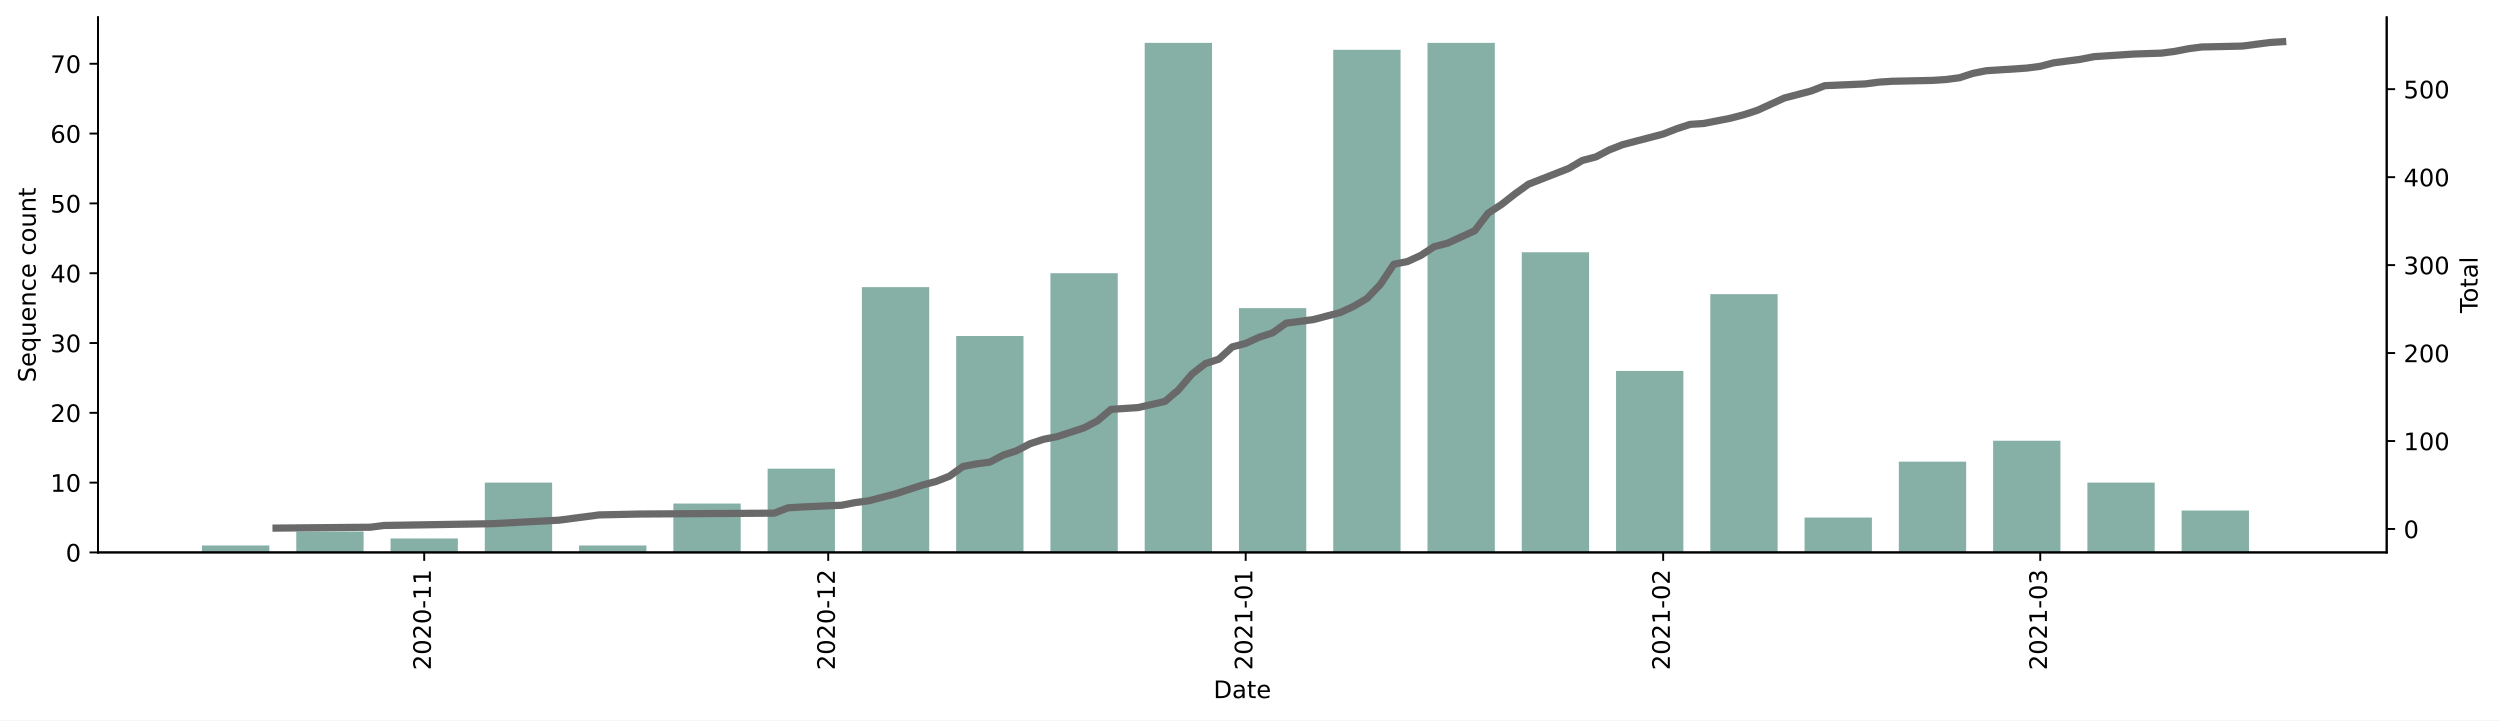
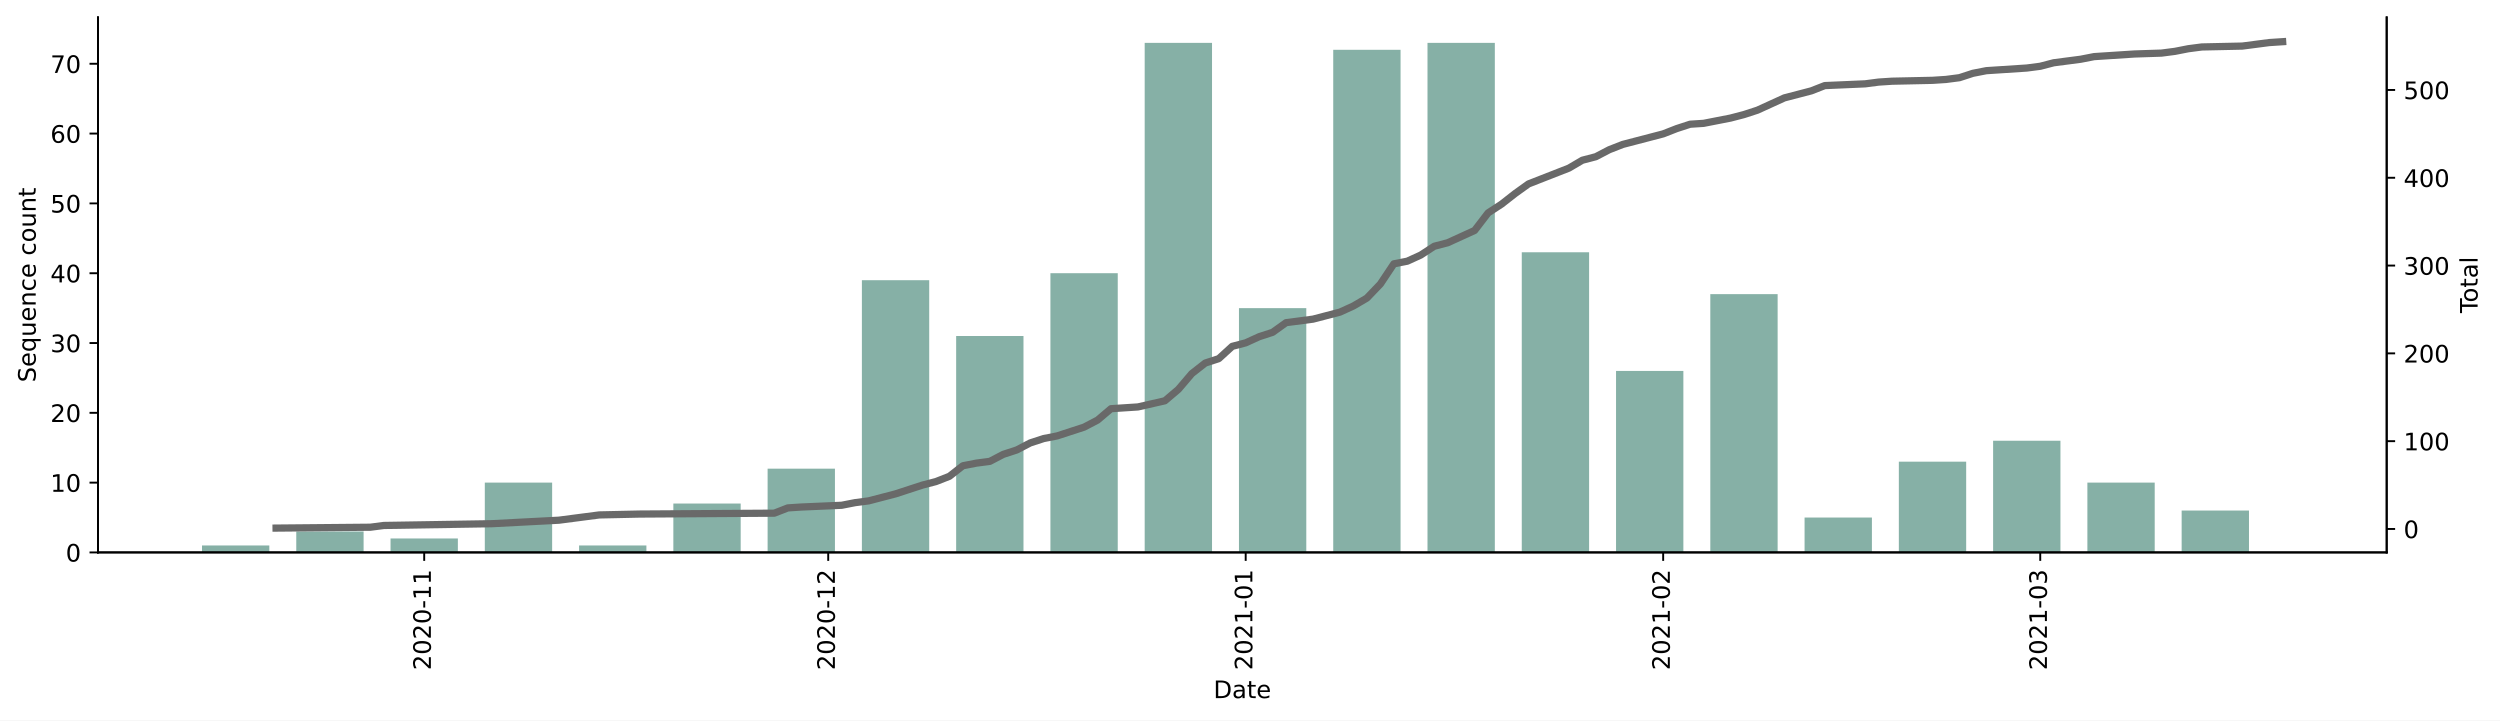
<svg xmlns="http://www.w3.org/2000/svg" xmlns:xlink="http://www.w3.org/1999/xlink" height="298.621pt" version="1.1" viewBox="0 0 1036.169 298.621" width="1036.169pt">
  <defs>
    <style type="text/css">*{stroke-linecap:butt;stroke-linejoin:round;}</style>
  </defs>
  <g id="figure_1">
    <g id="patch_1">
      <path d="M 0 298.621  L 1036.169 298.621  L 1036.169 0  L 0 0  z " style="fill:#ffffff;" />
    </g>
    <g id="axes_1">
      <g id="patch_2">
        <path d="M 40.603 228.96  L 989.203 228.96  L 989.203 7.2  L 40.603 7.2  z " style="fill:#ffffff;" />
      </g>
      <g id="patch_3">
-         <path clip-path="url(#p87e5fa5bd2)" d="M 83.721 228.96  L 111.63 228.96  L 111.63 226.067  L 83.721 226.067  z " style="fill:#86b0a6;" />
+         <path clip-path="url(#p57b094e516)" d="M 83.721 228.96  L 111.63 228.96  L 111.63 226.067  L 83.721 226.067  z " style="fill:#86b0a6;" />
      </g>
      <g id="patch_4">
-         <path clip-path="url(#p87e5fa5bd2)" d="M 122.793 228.96  L 150.701 228.96  L 150.701 220.281  L 122.793 220.281  z " style="fill:#86b0a6;" />
+         <path clip-path="url(#p57b094e516)" d="M 122.793 228.96  L 150.701 228.96  L 150.701 220.281  L 122.793 220.281  z " style="fill:#86b0a6;" />
      </g>
      <g id="patch_5">
-         <path clip-path="url(#p87e5fa5bd2)" d="M 161.864 228.96  L 189.772 228.96  L 189.772 223.174  L 161.864 223.174  z " style="fill:#86b0a6;" />
+         <path clip-path="url(#p57b094e516)" d="M 161.864 228.96  L 189.772 228.96  L 189.772 223.174  L 161.864 223.174  z " style="fill:#86b0a6;" />
      </g>
      <g id="patch_6">
-         <path clip-path="url(#p87e5fa5bd2)" d="M 200.936 228.96  L 228.844 228.96  L 228.844 200.028  L 200.936 200.028  z " style="fill:#86b0a6;" />
+         <path clip-path="url(#p57b094e516)" d="M 200.936 228.96  L 228.844 228.96  L 228.844 200.028  L 200.936 200.028  z " style="fill:#86b0a6;" />
      </g>
      <g id="patch_7">
-         <path clip-path="url(#p87e5fa5bd2)" d="M 240.007 228.96  L 267.915 228.96  L 267.915 226.067  L 240.007 226.067  z " style="fill:#86b0a6;" />
+         <path clip-path="url(#p57b094e516)" d="M 240.007 228.96  L 267.915 228.96  L 267.915 226.067  L 240.007 226.067  z " style="fill:#86b0a6;" />
      </g>
      <g id="patch_8">
-         <path clip-path="url(#p87e5fa5bd2)" d="M 279.079 228.96  L 306.987 228.96  L 306.987 208.708  L 279.079 208.708  z " style="fill:#86b0a6;" />
+         <path clip-path="url(#p57b094e516)" d="M 279.079 228.96  L 306.987 228.96  L 306.987 208.708  L 279.079 208.708  z " style="fill:#86b0a6;" />
      </g>
      <g id="patch_9">
-         <path clip-path="url(#p87e5fa5bd2)" d="M 318.15 228.96  L 346.058 228.96  L 346.058 194.242  L 318.15 194.242  z " style="fill:#86b0a6;" />
+         <path clip-path="url(#p57b094e516)" d="M 318.15 228.96  L 346.058 228.96  L 346.058 194.242  L 318.15 194.242  z " style="fill:#86b0a6;" />
      </g>
      <g id="patch_10">
-         <path clip-path="url(#p87e5fa5bd2)" d="M 357.222 228.96  L 385.13 228.96  L 385.13 119.02  L 357.222 119.02  z " style="fill:#86b0a6;" />
+         <path clip-path="url(#p57b094e516)" d="M 357.222 228.96  L 385.13 228.96  L 385.13 116.127  L 357.222 116.127  z " style="fill:#86b0a6;" />
      </g>
      <g id="patch_11">
-         <path clip-path="url(#p87e5fa5bd2)" d="M 396.293 228.96  L 424.201 228.96  L 424.201 139.272  L 396.293 139.272  z " style="fill:#86b0a6;" />
+         <path clip-path="url(#p57b094e516)" d="M 396.293 228.96  L 424.201 228.96  L 424.201 139.272  L 396.293 139.272  z " style="fill:#86b0a6;" />
      </g>
      <g id="patch_12">
-         <path clip-path="url(#p87e5fa5bd2)" d="M 435.365 228.96  L 463.273 228.96  L 463.273 113.234  L 435.365 113.234  z " style="fill:#86b0a6;" />
+         <path clip-path="url(#p57b094e516)" d="M 435.365 228.96  L 463.273 228.96  L 463.273 113.234  L 435.365 113.234  z " style="fill:#86b0a6;" />
      </g>
      <g id="patch_13">
-         <path clip-path="url(#p87e5fa5bd2)" d="M 474.436 228.96  L 502.344 228.96  L 502.344 17.76  L 474.436 17.76  z " style="fill:#86b0a6;" />
+         <path clip-path="url(#p57b094e516)" d="M 474.436 228.96  L 502.344 228.96  L 502.344 17.76  L 474.436 17.76  z " style="fill:#86b0a6;" />
      </g>
      <g id="patch_14">
-         <path clip-path="url(#p87e5fa5bd2)" d="M 513.508 228.96  L 541.416 228.96  L 541.416 127.7  L 513.508 127.7  z " style="fill:#86b0a6;" />
+         <path clip-path="url(#p57b094e516)" d="M 513.508 228.96  L 541.416 228.96  L 541.416 127.7  L 513.508 127.7  z " style="fill:#86b0a6;" />
      </g>
      <g id="patch_15">
-         <path clip-path="url(#p87e5fa5bd2)" d="M 552.579 228.96  L 580.487 228.96  L 580.487 20.653  L 552.579 20.653  z " style="fill:#86b0a6;" />
+         <path clip-path="url(#p57b094e516)" d="M 552.579 228.96  L 580.487 228.96  L 580.487 20.653  L 552.579 20.653  z " style="fill:#86b0a6;" />
      </g>
      <g id="patch_16">
-         <path clip-path="url(#p87e5fa5bd2)" d="M 591.651 228.96  L 619.559 228.96  L 619.559 17.76  L 591.651 17.76  z " style="fill:#86b0a6;" />
+         <path clip-path="url(#p57b094e516)" d="M 591.651 228.96  L 619.559 228.96  L 619.559 17.76  L 591.651 17.76  z " style="fill:#86b0a6;" />
      </g>
      <g id="patch_17">
-         <path clip-path="url(#p87e5fa5bd2)" d="M 630.722 228.96  L 658.63 228.96  L 658.63 104.555  L 630.722 104.555  z " style="fill:#86b0a6;" />
+         <path clip-path="url(#p57b094e516)" d="M 630.722 228.96  L 658.63 228.96  L 658.63 104.555  L 630.722 104.555  z " style="fill:#86b0a6;" />
      </g>
      <g id="patch_18">
-         <path clip-path="url(#p87e5fa5bd2)" d="M 669.794 228.96  L 697.702 228.96  L 697.702 153.738  L 669.794 153.738  z " style="fill:#86b0a6;" />
+         <path clip-path="url(#p57b094e516)" d="M 669.794 228.96  L 697.702 228.96  L 697.702 153.738  L 669.794 153.738  z " style="fill:#86b0a6;" />
      </g>
      <g id="patch_19">
-         <path clip-path="url(#p87e5fa5bd2)" d="M 708.865 228.96  L 736.773 228.96  L 736.773 121.913  L 708.865 121.913  z " style="fill:#86b0a6;" />
+         <path clip-path="url(#p57b094e516)" d="M 708.865 228.96  L 736.773 228.96  L 736.773 121.913  L 708.865 121.913  z " style="fill:#86b0a6;" />
      </g>
      <g id="patch_20">
-         <path clip-path="url(#p87e5fa5bd2)" d="M 747.937 228.96  L 775.845 228.96  L 775.845 214.494  L 747.937 214.494  z " style="fill:#86b0a6;" />
+         <path clip-path="url(#p57b094e516)" d="M 747.937 228.96  L 775.845 228.96  L 775.845 214.494  L 747.937 214.494  z " style="fill:#86b0a6;" />
      </g>
      <g id="patch_21">
-         <path clip-path="url(#p87e5fa5bd2)" d="M 787.008 228.96  L 814.916 228.96  L 814.916 191.349  L 787.008 191.349  z " style="fill:#86b0a6;" />
+         <path clip-path="url(#p57b094e516)" d="M 787.008 228.96  L 814.916 228.96  L 814.916 191.349  L 787.008 191.349  z " style="fill:#86b0a6;" />
      </g>
      <g id="patch_22">
-         <path clip-path="url(#p87e5fa5bd2)" d="M 826.08 228.96  L 853.988 228.96  L 853.988 182.67  L 826.08 182.67  z " style="fill:#86b0a6;" />
+         <path clip-path="url(#p57b094e516)" d="M 826.08 228.96  L 853.988 228.96  L 853.988 182.67  L 826.08 182.67  z " style="fill:#86b0a6;" />
      </g>
      <g id="patch_23">
-         <path clip-path="url(#p87e5fa5bd2)" d="M 865.151 228.96  L 893.059 228.96  L 893.059 200.028  L 865.151 200.028  z " style="fill:#86b0a6;" />
+         <path clip-path="url(#p57b094e516)" d="M 865.151 228.96  L 893.059 228.96  L 893.059 200.028  L 865.151 200.028  z " style="fill:#86b0a6;" />
      </g>
      <g id="patch_24">
-         <path clip-path="url(#p87e5fa5bd2)" d="M 904.223 228.96  L 932.131 228.96  L 932.131 211.601  L 904.223 211.601  z " style="fill:#86b0a6;" />
+         <path clip-path="url(#p57b094e516)" d="M 904.223 228.96  L 932.131 228.96  L 932.131 211.601  L 904.223 211.601  z " style="fill:#86b0a6;" />
      </g>
      <g id="matplotlib.axis_1">
        <g id="xtick_1">
          <g id="line2d_1">
            <defs>
-               <path d="M 0 0  L 0 3.5  " id="m4a16d55d26" style="stroke:#000000;stroke-width:0.8;" />
-             </defs>
-             <g>
-               <use style="stroke:#000000;stroke-width:0.8;" x="175.818" xlink:href="#m4a16d55d26" y="228.96" />
+               <path d="M 0 0  L 0 3.5  " id="m0989f9dd38" style="stroke:#000000;stroke-width:0.8;" />
+             </defs>
+             <g>
+               <use style="stroke:#000000;stroke-width:0.8;" x="175.818" xlink:href="#m0989f9dd38" y="228.96" />
            </g>
          </g>
          <g id="text_1">
            <g transform="translate(178.5778 277.7428)rotate(-90)scale(0.1 -0.1)">
              <defs>
                <path d="M 19.188 8.297  L 53.609 8.297  L 53.609 0  L 7.328 0  L 7.328 8.297  Q 12.938 14.109 22.625 23.891  Q 32.328 33.688 34.812 36.531  Q 39.547 41.844 41.422 45.531  Q 43.312 49.219 43.312 52.781  Q 43.312 58.594 39.234 62.25  Q 35.156 65.922 28.609 65.922  Q 23.969 65.922 18.812 64.312  Q 13.672 62.703 7.812 59.422  L 7.812 69.391  Q 13.766 71.781 18.938 73  Q 24.125 74.219 28.422 74.219  Q 39.75 74.219 46.484 68.547  Q 53.219 62.891 53.219 53.422  Q 53.219 48.922 51.531 44.891  Q 49.859 40.875 45.406 35.406  Q 44.188 33.984 37.641 27.219  Q 31.109 20.453 19.188 8.297  z " id="DejaVuSans-50" />
                <path d="M 31.781 66.406  Q 24.172 66.406 20.328 58.906  Q 16.5 51.422 16.5 36.375  Q 16.5 21.391 20.328 13.891  Q 24.172 6.391 31.781 6.391  Q 39.453 6.391 43.281 13.891  Q 47.125 21.391 47.125 36.375  Q 47.125 51.422 43.281 58.906  Q 39.453 66.406 31.781 66.406  z M 31.781 74.219  Q 44.047 74.219 50.516 64.516  Q 56.984 54.828 56.984 36.375  Q 56.984 17.969 50.516 8.266  Q 44.047 -1.422 31.781 -1.422  Q 19.531 -1.422 13.062 8.266  Q 6.594 17.969 6.594 36.375  Q 6.594 54.828 13.062 64.516  Q 19.531 74.219 31.781 74.219  z " id="DejaVuSans-48" />
                <path d="M 4.891 31.391  L 31.203 31.391  L 31.203 23.391  L 4.891 23.391  z " id="DejaVuSans-45" />
                <path d="M 12.406 8.297  L 28.516 8.297  L 28.516 63.922  L 10.984 60.406  L 10.984 69.391  L 28.422 72.906  L 38.281 72.906  L 38.281 8.297  L 54.391 8.297  L 54.391 0  L 12.406 0  z " id="DejaVuSans-49" />
              </defs>
              <use xlink:href="#DejaVuSans-50" />
              <use x="63.623" xlink:href="#DejaVuSans-48" />
              <use x="127.246" xlink:href="#DejaVuSans-50" />
              <use x="190.869" xlink:href="#DejaVuSans-48" />
              <use x="254.492" xlink:href="#DejaVuSans-45" />
              <use x="290.576" xlink:href="#DejaVuSans-49" />
              <use x="354.199" xlink:href="#DejaVuSans-49" />
            </g>
          </g>
        </g>
        <g id="xtick_2">
          <g id="line2d_2">
            <g>
-               <use style="stroke:#000000;stroke-width:0.8;" x="343.268" xlink:href="#m4a16d55d26" y="228.96" />
+               <use style="stroke:#000000;stroke-width:0.8;" x="343.268" xlink:href="#m0989f9dd38" y="228.96" />
            </g>
          </g>
          <g id="text_2">
            <g transform="translate(346.027 277.7428)rotate(-90)scale(0.1 -0.1)">
              <use xlink:href="#DejaVuSans-50" />
              <use x="63.623" xlink:href="#DejaVuSans-48" />
              <use x="127.246" xlink:href="#DejaVuSans-50" />
              <use x="190.869" xlink:href="#DejaVuSans-48" />
              <use x="254.492" xlink:href="#DejaVuSans-45" />
              <use x="290.576" xlink:href="#DejaVuSans-49" />
              <use x="354.199" xlink:href="#DejaVuSans-50" />
            </g>
          </g>
        </g>
        <g id="xtick_3">
          <g id="line2d_3">
            <g>
-               <use style="stroke:#000000;stroke-width:0.8;" x="516.299" xlink:href="#m4a16d55d26" y="228.96" />
+               <use style="stroke:#000000;stroke-width:0.8;" x="516.299" xlink:href="#m0989f9dd38" y="228.96" />
            </g>
          </g>
          <g id="text_3">
            <g transform="translate(519.0579 277.7428)rotate(-90)scale(0.1 -0.1)">
              <use xlink:href="#DejaVuSans-50" />
              <use x="63.623" xlink:href="#DejaVuSans-48" />
              <use x="127.246" xlink:href="#DejaVuSans-50" />
              <use x="190.869" xlink:href="#DejaVuSans-49" />
              <use x="254.492" xlink:href="#DejaVuSans-45" />
              <use x="290.576" xlink:href="#DejaVuSans-48" />
              <use x="354.199" xlink:href="#DejaVuSans-49" />
            </g>
          </g>
        </g>
        <g id="xtick_4">
          <g id="line2d_4">
            <g>
-               <use style="stroke:#000000;stroke-width:0.8;" x="689.329" xlink:href="#m4a16d55d26" y="228.96" />
+               <use style="stroke:#000000;stroke-width:0.8;" x="689.329" xlink:href="#m0989f9dd38" y="228.96" />
            </g>
          </g>
          <g id="text_4">
            <g transform="translate(692.0888 277.7428)rotate(-90)scale(0.1 -0.1)">
              <use xlink:href="#DejaVuSans-50" />
              <use x="63.623" xlink:href="#DejaVuSans-48" />
              <use x="127.246" xlink:href="#DejaVuSans-50" />
              <use x="190.869" xlink:href="#DejaVuSans-49" />
              <use x="254.492" xlink:href="#DejaVuSans-45" />
              <use x="290.576" xlink:href="#DejaVuSans-48" />
              <use x="354.199" xlink:href="#DejaVuSans-50" />
            </g>
          </g>
        </g>
        <g id="xtick_5">
          <g id="line2d_5">
            <g>
-               <use style="stroke:#000000;stroke-width:0.8;" x="845.615" xlink:href="#m4a16d55d26" y="228.96" />
+               <use style="stroke:#000000;stroke-width:0.8;" x="845.615" xlink:href="#m0989f9dd38" y="228.96" />
            </g>
          </g>
          <g id="text_5">
            <g transform="translate(848.3748 277.7428)rotate(-90)scale(0.1 -0.1)">
              <defs>
                <path d="M 40.578 39.312  Q 47.656 37.797 51.625 33  Q 55.609 28.219 55.609 21.188  Q 55.609 10.406 48.188 4.484  Q 40.766 -1.422 27.094 -1.422  Q 22.516 -1.422 17.656 -0.516  Q 12.797 0.391 7.625 2.203  L 7.625 11.719  Q 11.719 9.328 16.594 8.109  Q 21.484 6.891 26.812 6.891  Q 36.078 6.891 40.938 10.547  Q 45.797 14.203 45.797 21.188  Q 45.797 27.641 41.281 31.266  Q 36.766 34.906 28.719 34.906  L 20.219 34.906  L 20.219 43.016  L 29.109 43.016  Q 36.375 43.016 40.234 45.922  Q 44.094 48.828 44.094 54.297  Q 44.094 59.906 40.109 62.906  Q 36.141 65.922 28.719 65.922  Q 24.656 65.922 20.016 65.031  Q 15.375 64.156 9.812 62.312  L 9.812 71.094  Q 15.438 72.656 20.344 73.438  Q 25.25 74.219 29.594 74.219  Q 40.828 74.219 47.359 69.109  Q 53.906 64.016 53.906 55.328  Q 53.906 49.266 50.438 45.094  Q 46.969 40.922 40.578 39.312  z " id="DejaVuSans-51" />
              </defs>
              <use xlink:href="#DejaVuSans-50" />
              <use x="63.623" xlink:href="#DejaVuSans-48" />
              <use x="127.246" xlink:href="#DejaVuSans-50" />
              <use x="190.869" xlink:href="#DejaVuSans-49" />
              <use x="254.492" xlink:href="#DejaVuSans-45" />
              <use x="290.576" xlink:href="#DejaVuSans-48" />
              <use x="354.199" xlink:href="#DejaVuSans-51" />
            </g>
          </g>
        </g>
        <g id="text_6">
          <g transform="translate(502.9523 289.3413)scale(0.1 -0.1)">
            <defs>
              <path d="M 19.672 64.797  L 19.672 8.109  L 31.594 8.109  Q 46.688 8.109 53.688 14.938  Q 60.688 21.781 60.688 36.531  Q 60.688 51.172 53.688 57.984  Q 46.688 64.797 31.594 64.797  z M 9.812 72.906  L 30.078 72.906  Q 51.266 72.906 61.172 64.094  Q 71.094 55.281 71.094 36.531  Q 71.094 17.672 61.125 8.828  Q 51.172 0 30.078 0  L 9.812 0  z " id="DejaVuSans-68" />
              <path d="M 34.281 27.484  Q 23.391 27.484 19.188 25  Q 14.984 22.516 14.984 16.5  Q 14.984 11.719 18.141 8.906  Q 21.297 6.109 26.703 6.109  Q 34.188 6.109 38.703 11.406  Q 43.219 16.703 43.219 25.484  L 43.219 27.484  z M 52.203 31.203  L 52.203 0  L 43.219 0  L 43.219 8.297  Q 40.141 3.328 35.547 0.953  Q 30.953 -1.422 24.312 -1.422  Q 15.922 -1.422 10.953 3.297  Q 6 8.016 6 15.922  Q 6 25.141 12.172 29.828  Q 18.359 34.516 30.609 34.516  L 43.219 34.516  L 43.219 35.406  Q 43.219 41.609 39.141 45  Q 35.062 48.391 27.688 48.391  Q 23 48.391 18.547 47.266  Q 14.109 46.141 10.016 43.891  L 10.016 52.203  Q 14.938 54.109 19.578 55.047  Q 24.219 56 28.609 56  Q 40.484 56 46.344 49.844  Q 52.203 43.703 52.203 31.203  z " id="DejaVuSans-97" />
              <path d="M 18.312 70.219  L 18.312 54.688  L 36.812 54.688  L 36.812 47.703  L 18.312 47.703  L 18.312 18.016  Q 18.312 11.328 20.141 9.422  Q 21.969 7.516 27.594 7.516  L 36.812 7.516  L 36.812 0  L 27.594 0  Q 17.188 0 13.234 3.875  Q 9.281 7.766 9.281 18.016  L 9.281 47.703  L 2.688 47.703  L 2.688 54.688  L 9.281 54.688  L 9.281 70.219  z " id="DejaVuSans-116" />
              <path d="M 56.203 29.594  L 56.203 25.203  L 14.891 25.203  Q 15.484 15.922 20.484 11.062  Q 25.484 6.203 34.422 6.203  Q 39.594 6.203 44.453 7.469  Q 49.312 8.734 54.109 11.281  L 54.109 2.781  Q 49.266 0.734 44.188 -0.344  Q 39.109 -1.422 33.891 -1.422  Q 20.797 -1.422 13.156 6.188  Q 5.516 13.812 5.516 26.812  Q 5.516 40.234 12.766 48.109  Q 20.016 56 32.328 56  Q 43.359 56 49.781 48.891  Q 56.203 41.797 56.203 29.594  z M 47.219 32.234  Q 47.125 39.594 43.094 43.984  Q 39.062 48.391 32.422 48.391  Q 24.906 48.391 20.391 44.141  Q 15.875 39.891 15.188 32.172  z " id="DejaVuSans-101" />
            </defs>
            <use xlink:href="#DejaVuSans-68" />
            <use x="77.002" xlink:href="#DejaVuSans-97" />
            <use x="138.281" xlink:href="#DejaVuSans-116" />
            <use x="177.49" xlink:href="#DejaVuSans-101" />
          </g>
        </g>
      </g>
      <g id="matplotlib.axis_2">
        <g id="ytick_1">
          <g id="line2d_6">
            <defs>
-               <path d="M 0 0  L -3.5 0  " id="m96be987f4f" style="stroke:#000000;stroke-width:0.8;" />
-             </defs>
-             <g>
-               <use style="stroke:#000000;stroke-width:0.8;" x="40.603" xlink:href="#m96be987f4f" y="228.96" />
+               <path d="M 0 0  L -3.5 0  " id="m64020bf4dc" style="stroke:#000000;stroke-width:0.8;" />
+             </defs>
+             <g>
+               <use style="stroke:#000000;stroke-width:0.8;" x="40.603" xlink:href="#m64020bf4dc" y="228.96" />
            </g>
          </g>
          <g id="text_7">
            <g transform="translate(27.24063 232.7592)scale(0.1 -0.1)">
              <use xlink:href="#DejaVuSans-48" />
            </g>
          </g>
        </g>
        <g id="ytick_2">
          <g id="line2d_7">
            <g>
-               <use style="stroke:#000000;stroke-width:0.8;" x="40.603" xlink:href="#m96be987f4f" y="200.028" />
+               <use style="stroke:#000000;stroke-width:0.8;" x="40.603" xlink:href="#m64020bf4dc" y="200.028" />
            </g>
          </g>
          <g id="text_8">
            <g transform="translate(20.87813 203.8277)scale(0.1 -0.1)">
              <use xlink:href="#DejaVuSans-49" />
              <use x="63.623" xlink:href="#DejaVuSans-48" />
            </g>
          </g>
        </g>
        <g id="ytick_3">
          <g id="line2d_8">
            <g>
-               <use style="stroke:#000000;stroke-width:0.8;" x="40.603" xlink:href="#m96be987f4f" y="171.097" />
+               <use style="stroke:#000000;stroke-width:0.8;" x="40.603" xlink:href="#m64020bf4dc" y="171.097" />
            </g>
          </g>
          <g id="text_9">
            <g transform="translate(20.87813 174.8962)scale(0.1 -0.1)">
              <use xlink:href="#DejaVuSans-50" />
              <use x="63.623" xlink:href="#DejaVuSans-48" />
            </g>
          </g>
        </g>
        <g id="ytick_4">
          <g id="line2d_9">
            <g>
-               <use style="stroke:#000000;stroke-width:0.8;" x="40.603" xlink:href="#m96be987f4f" y="142.165" />
+               <use style="stroke:#000000;stroke-width:0.8;" x="40.603" xlink:href="#m64020bf4dc" y="142.165" />
            </g>
          </g>
          <g id="text_10">
            <g transform="translate(20.87813 145.9647)scale(0.1 -0.1)">
              <use xlink:href="#DejaVuSans-51" />
              <use x="63.623" xlink:href="#DejaVuSans-48" />
            </g>
          </g>
        </g>
        <g id="ytick_5">
          <g id="line2d_10">
            <g>
-               <use style="stroke:#000000;stroke-width:0.8;" x="40.603" xlink:href="#m96be987f4f" y="113.234" />
+               <use style="stroke:#000000;stroke-width:0.8;" x="40.603" xlink:href="#m64020bf4dc" y="113.234" />
            </g>
          </g>
          <g id="text_11">
            <g transform="translate(20.87813 117.0332)scale(0.1 -0.1)">
              <defs>
                <path d="M 37.797 64.312  L 12.891 25.391  L 37.797 25.391  z M 35.203 72.906  L 47.609 72.906  L 47.609 25.391  L 58.016 25.391  L 58.016 17.188  L 47.609 17.188  L 47.609 0  L 37.797 0  L 37.797 17.188  L 4.891 17.188  L 4.891 26.703  z " id="DejaVuSans-52" />
              </defs>
              <use xlink:href="#DejaVuSans-52" />
              <use x="63.623" xlink:href="#DejaVuSans-48" />
            </g>
          </g>
        </g>
        <g id="ytick_6">
          <g id="line2d_11">
            <g>
-               <use style="stroke:#000000;stroke-width:0.8;" x="40.603" xlink:href="#m96be987f4f" y="84.302" />
+               <use style="stroke:#000000;stroke-width:0.8;" x="40.603" xlink:href="#m64020bf4dc" y="84.302" />
            </g>
          </g>
          <g id="text_12">
            <g transform="translate(20.87813 88.10169)scale(0.1 -0.1)">
              <defs>
                <path d="M 10.797 72.906  L 49.516 72.906  L 49.516 64.594  L 19.828 64.594  L 19.828 46.734  Q 21.969 47.469 24.109 47.828  Q 26.266 48.188 28.422 48.188  Q 40.625 48.188 47.75 41.5  Q 54.891 34.812 54.891 23.391  Q 54.891 11.625 47.562 5.094  Q 40.234 -1.422 26.906 -1.422  Q 22.312 -1.422 17.547 -0.641  Q 12.797 0.141 7.719 1.703  L 7.719 11.625  Q 12.109 9.234 16.797 8.062  Q 21.484 6.891 26.703 6.891  Q 35.156 6.891 40.078 11.328  Q 45.016 15.766 45.016 23.391  Q 45.016 31 40.078 35.438  Q 35.156 39.891 26.703 39.891  Q 22.75 39.891 18.812 39.016  Q 14.891 38.141 10.797 36.281  z " id="DejaVuSans-53" />
              </defs>
              <use xlink:href="#DejaVuSans-53" />
              <use x="63.623" xlink:href="#DejaVuSans-48" />
            </g>
          </g>
        </g>
        <g id="ytick_7">
          <g id="line2d_12">
            <g>
-               <use style="stroke:#000000;stroke-width:0.8;" x="40.603" xlink:href="#m96be987f4f" y="55.371" />
+               <use style="stroke:#000000;stroke-width:0.8;" x="40.603" xlink:href="#m64020bf4dc" y="55.371" />
            </g>
          </g>
          <g id="text_13">
            <g transform="translate(20.87813 59.17018)scale(0.1 -0.1)">
              <defs>
                <path d="M 33.016 40.375  Q 26.375 40.375 22.484 35.828  Q 18.609 31.297 18.609 23.391  Q 18.609 15.531 22.484 10.953  Q 26.375 6.391 33.016 6.391  Q 39.656 6.391 43.531 10.953  Q 47.406 15.531 47.406 23.391  Q 47.406 31.297 43.531 35.828  Q 39.656 40.375 33.016 40.375  z M 52.594 71.297  L 52.594 62.312  Q 48.875 64.062 45.094 64.984  Q 41.312 65.922 37.594 65.922  Q 27.828 65.922 22.672 59.328  Q 17.531 52.734 16.797 39.406  Q 19.672 43.656 24.016 45.922  Q 28.375 48.188 33.594 48.188  Q 44.578 48.188 50.953 41.516  Q 57.328 34.859 57.328 23.391  Q 57.328 12.156 50.688 5.359  Q 44.047 -1.422 33.016 -1.422  Q 20.359 -1.422 13.672 8.266  Q 6.984 17.969 6.984 36.375  Q 6.984 53.656 15.188 63.938  Q 23.391 74.219 37.203 74.219  Q 40.922 74.219 44.703 73.484  Q 48.484 72.75 52.594 71.297  z " id="DejaVuSans-54" />
              </defs>
              <use xlink:href="#DejaVuSans-54" />
              <use x="63.623" xlink:href="#DejaVuSans-48" />
            </g>
          </g>
        </g>
        <g id="ytick_8">
          <g id="line2d_13">
            <g>
-               <use style="stroke:#000000;stroke-width:0.8;" x="40.603" xlink:href="#m96be987f4f" y="26.439" />
+               <use style="stroke:#000000;stroke-width:0.8;" x="40.603" xlink:href="#m64020bf4dc" y="26.439" />
            </g>
          </g>
          <g id="text_14">
            <g transform="translate(20.87813 30.23867)scale(0.1 -0.1)">
              <defs>
                <path d="M 8.203 72.906  L 55.078 72.906  L 55.078 68.703  L 28.609 0  L 18.312 0  L 43.219 64.594  L 8.203 64.594  z " id="DejaVuSans-55" />
              </defs>
              <use xlink:href="#DejaVuSans-55" />
              <use x="63.623" xlink:href="#DejaVuSans-48" />
            </g>
          </g>
        </g>
        <g id="text_15">
          <g transform="translate(14.79844 158.4402)rotate(-90)scale(0.1 -0.1)">
            <defs>
              <path d="M 53.516 70.516  L 53.516 60.891  Q 47.906 63.578 42.922 64.891  Q 37.938 66.219 33.297 66.219  Q 25.25 66.219 20.875 63.094  Q 16.5 59.969 16.5 54.203  Q 16.5 49.359 19.406 46.891  Q 22.312 44.438 30.422 42.922  L 36.375 41.703  Q 47.406 39.594 52.656 34.297  Q 57.906 29 57.906 20.125  Q 57.906 9.516 50.797 4.047  Q 43.703 -1.422 29.984 -1.422  Q 24.812 -1.422 18.969 -0.25  Q 13.141 0.922 6.891 3.219  L 6.891 13.375  Q 12.891 10.016 18.656 8.297  Q 24.422 6.594 29.984 6.594  Q 38.422 6.594 43.016 9.906  Q 47.609 13.234 47.609 19.391  Q 47.609 24.75 44.312 27.781  Q 41.016 30.812 33.5 32.328  L 27.484 33.5  Q 16.453 35.688 11.516 40.375  Q 6.594 45.062 6.594 53.422  Q 6.594 63.094 13.406 68.656  Q 20.219 74.219 32.172 74.219  Q 37.312 74.219 42.625 73.281  Q 47.953 72.359 53.516 70.516  z " id="DejaVuSans-83" />
              <path d="M 14.797 27.297  Q 14.797 17.391 18.875 11.75  Q 22.953 6.109 30.078 6.109  Q 37.203 6.109 41.297 11.75  Q 45.406 17.391 45.406 27.297  Q 45.406 37.203 41.297 42.844  Q 37.203 48.484 30.078 48.484  Q 22.953 48.484 18.875 42.844  Q 14.797 37.203 14.797 27.297  z M 45.406 8.203  Q 42.578 3.328 38.25 0.953  Q 33.938 -1.422 27.875 -1.422  Q 17.969 -1.422 11.734 6.484  Q 5.516 14.406 5.516 27.297  Q 5.516 40.188 11.734 48.094  Q 17.969 56 27.875 56  Q 33.938 56 38.25 53.625  Q 42.578 51.266 45.406 46.391  L 45.406 54.688  L 54.391 54.688  L 54.391 -20.797  L 45.406 -20.797  z " id="DejaVuSans-113" />
              <path d="M 8.5 21.578  L 8.5 54.688  L 17.484 54.688  L 17.484 21.922  Q 17.484 14.156 20.5 10.266  Q 23.531 6.391 29.594 6.391  Q 36.859 6.391 41.078 11.031  Q 45.312 15.672 45.312 23.688  L 45.312 54.688  L 54.297 54.688  L 54.297 0  L 45.312 0  L 45.312 8.406  Q 42.047 3.422 37.719 1  Q 33.406 -1.422 27.688 -1.422  Q 18.266 -1.422 13.375 4.438  Q 8.5 10.297 8.5 21.578  z M 31.109 56  z " id="DejaVuSans-117" />
              <path d="M 54.891 33.016  L 54.891 0  L 45.906 0  L 45.906 32.719  Q 45.906 40.484 42.875 44.328  Q 39.844 48.188 33.797 48.188  Q 26.516 48.188 22.312 43.547  Q 18.109 38.922 18.109 30.906  L 18.109 0  L 9.078 0  L 9.078 54.688  L 18.109 54.688  L 18.109 46.188  Q 21.344 51.125 25.703 53.562  Q 30.078 56 35.797 56  Q 45.219 56 50.047 50.172  Q 54.891 44.344 54.891 33.016  z " id="DejaVuSans-110" />
              <path d="M 48.781 52.594  L 48.781 44.188  Q 44.969 46.297 41.141 47.344  Q 37.312 48.391 33.406 48.391  Q 24.656 48.391 19.812 42.844  Q 14.984 37.312 14.984 27.297  Q 14.984 17.281 19.812 11.734  Q 24.656 6.203 33.406 6.203  Q 37.312 6.203 41.141 7.25  Q 44.969 8.297 48.781 10.406  L 48.781 2.094  Q 45.016 0.344 40.984 -0.531  Q 36.969 -1.422 32.422 -1.422  Q 20.062 -1.422 12.781 6.344  Q 5.516 14.109 5.516 27.297  Q 5.516 40.672 12.859 48.328  Q 20.219 56 33.016 56  Q 37.156 56 41.109 55.141  Q 45.062 54.297 48.781 52.594  z " id="DejaVuSans-99" />
              <path id="DejaVuSans-32" />
              <path d="M 30.609 48.391  Q 23.391 48.391 19.188 42.75  Q 14.984 37.109 14.984 27.297  Q 14.984 17.484 19.156 11.844  Q 23.344 6.203 30.609 6.203  Q 37.797 6.203 41.984 11.859  Q 46.188 17.531 46.188 27.297  Q 46.188 37.016 41.984 42.703  Q 37.797 48.391 30.609 48.391  z M 30.609 56  Q 42.328 56 49.016 48.375  Q 55.719 40.766 55.719 27.297  Q 55.719 13.875 49.016 6.219  Q 42.328 -1.422 30.609 -1.422  Q 18.844 -1.422 12.172 6.219  Q 5.516 13.875 5.516 27.297  Q 5.516 40.766 12.172 48.375  Q 18.844 56 30.609 56  z " id="DejaVuSans-111" />
            </defs>
            <use xlink:href="#DejaVuSans-83" />
            <use x="63.477" xlink:href="#DejaVuSans-101" />
            <use x="125" xlink:href="#DejaVuSans-113" />
            <use x="188.477" xlink:href="#DejaVuSans-117" />
            <use x="251.855" xlink:href="#DejaVuSans-101" />
            <use x="313.379" xlink:href="#DejaVuSans-110" />
            <use x="376.758" xlink:href="#DejaVuSans-99" />
            <use x="431.738" xlink:href="#DejaVuSans-101" />
            <use x="493.262" xlink:href="#DejaVuSans-32" />
            <use x="525.049" xlink:href="#DejaVuSans-99" />
            <use x="580.029" xlink:href="#DejaVuSans-111" />
            <use x="641.211" xlink:href="#DejaVuSans-117" />
            <use x="704.59" xlink:href="#DejaVuSans-110" />
            <use x="767.969" xlink:href="#DejaVuSans-116" />
          </g>
        </g>
      </g>
      <g id="patch_25">
        <path d="M 40.603 228.96  L 40.603 7.2  " style="fill:none;stroke:#000000;stroke-linecap:square;stroke-linejoin:miter;stroke-width:0.8;" />
      </g>
      <g id="patch_26">
        <path d="M 989.203 228.96  L 989.203 7.2  " style="fill:none;stroke:#000000;stroke-linecap:square;stroke-linejoin:miter;stroke-width:0.8;" />
      </g>
      <g id="patch_27">
        <path d="M 40.603 228.96  L 989.203 228.96  " style="fill:none;stroke:#000000;stroke-linecap:square;stroke-linejoin:miter;stroke-width:0.8;" />
      </g>
    </g>
    <g id="axes_2">
      <g id="matplotlib.axis_3">
        <g id="ytick_9">
          <g id="line2d_14">
            <defs>
-               <path d="M 0 0  L 3.5 0  " id="m42e5921181" style="stroke:#000000;stroke-width:0.8;" />
-             </defs>
-             <g>
-               <use style="stroke:#000000;stroke-width:0.8;" x="989.203" xlink:href="#m42e5921181" y="219.245" />
+               <path d="M 0 0  L 3.5 0  " id="m12bd8a3e0f" style="stroke:#000000;stroke-width:0.8;" />
+             </defs>
+             <g>
+               <use style="stroke:#000000;stroke-width:0.8;" x="989.203" xlink:href="#m12bd8a3e0f" y="219.244" />
            </g>
          </g>
          <g id="text_16">
-             <g transform="translate(996.2031 223.0438)scale(0.1 -0.1)">
+             <g transform="translate(996.2031 223.0431)scale(0.1 -0.1)">
              <use xlink:href="#DejaVuSans-48" />
            </g>
          </g>
        </g>
        <g id="ytick_10">
          <g id="line2d_15">
            <g>
-               <use style="stroke:#000000;stroke-width:0.8;" x="989.203" xlink:href="#m42e5921181" y="182.789" />
+               <use style="stroke:#000000;stroke-width:0.8;" x="989.203" xlink:href="#m12bd8a3e0f" y="182.854" />
            </g>
          </g>
          <g id="text_17">
-             <g transform="translate(996.2031 186.5881)scale(0.1 -0.1)">
+             <g transform="translate(996.2031 186.6532)scale(0.1 -0.1)">
              <use xlink:href="#DejaVuSans-49" />
              <use x="63.623" xlink:href="#DejaVuSans-48" />
              <use x="127.246" xlink:href="#DejaVuSans-48" />
            </g>
          </g>
        </g>
        <g id="ytick_11">
          <g id="line2d_16">
            <g>
-               <use style="stroke:#000000;stroke-width:0.8;" x="989.203" xlink:href="#m42e5921181" y="146.333" />
+               <use style="stroke:#000000;stroke-width:0.8;" x="989.203" xlink:href="#m12bd8a3e0f" y="146.464" />
            </g>
          </g>
          <g id="text_18">
-             <g transform="translate(996.2031 150.1324)scale(0.1 -0.1)">
+             <g transform="translate(996.2031 150.2633)scale(0.1 -0.1)">
              <use xlink:href="#DejaVuSans-50" />
              <use x="63.623" xlink:href="#DejaVuSans-48" />
              <use x="127.246" xlink:href="#DejaVuSans-48" />
            </g>
          </g>
        </g>
        <g id="ytick_12">
          <g id="line2d_17">
            <g>
-               <use style="stroke:#000000;stroke-width:0.8;" x="989.203" xlink:href="#m42e5921181" y="109.877" />
+               <use style="stroke:#000000;stroke-width:0.8;" x="989.203" xlink:href="#m12bd8a3e0f" y="110.074" />
            </g>
          </g>
          <g id="text_19">
-             <g transform="translate(996.2031 113.6767)scale(0.1 -0.1)">
+             <g transform="translate(996.2031 113.8734)scale(0.1 -0.1)">
              <use xlink:href="#DejaVuSans-51" />
              <use x="63.623" xlink:href="#DejaVuSans-48" />
              <use x="127.246" xlink:href="#DejaVuSans-48" />
            </g>
          </g>
        </g>
        <g id="ytick_13">
          <g id="line2d_18">
            <g>
-               <use style="stroke:#000000;stroke-width:0.8;" x="989.203" xlink:href="#m42e5921181" y="73.422" />
+               <use style="stroke:#000000;stroke-width:0.8;" x="989.203" xlink:href="#m12bd8a3e0f" y="73.684" />
            </g>
          </g>
          <g id="text_20">
-             <g transform="translate(996.2031 77.22099)scale(0.1 -0.1)">
+             <g transform="translate(996.2031 77.48355)scale(0.1 -0.1)">
              <use xlink:href="#DejaVuSans-52" />
              <use x="63.623" xlink:href="#DejaVuSans-48" />
              <use x="127.246" xlink:href="#DejaVuSans-48" />
            </g>
          </g>
        </g>
        <g id="ytick_14">
          <g id="line2d_19">
            <g>
-               <use style="stroke:#000000;stroke-width:0.8;" x="989.203" xlink:href="#m42e5921181" y="36.966" />
+               <use style="stroke:#000000;stroke-width:0.8;" x="989.203" xlink:href="#m12bd8a3e0f" y="37.294" />
            </g>
          </g>
          <g id="text_21">
-             <g transform="translate(996.2031 40.7653)scale(0.1 -0.1)">
+             <g transform="translate(996.2031 41.09366)scale(0.1 -0.1)">
              <use xlink:href="#DejaVuSans-53" />
              <use x="63.623" xlink:href="#DejaVuSans-48" />
              <use x="127.246" xlink:href="#DejaVuSans-48" />
            </g>
          </g>
        </g>
        <g id="text_22">
          <g transform="translate(1026.889 129.7566)rotate(-90)scale(0.1 -0.1)">
            <defs>
              <path d="M -0.297 72.906  L 61.375 72.906  L 61.375 64.594  L 35.5 64.594  L 35.5 0  L 25.594 0  L 25.594 64.594  L -0.297 64.594  z " id="DejaVuSans-84" />
              <path d="M 9.422 75.984  L 18.406 75.984  L 18.406 0  L 9.422 0  z " id="DejaVuSans-108" />
            </defs>
            <use xlink:href="#DejaVuSans-84" />
            <use x="44.084" xlink:href="#DejaVuSans-111" />
            <use x="105.266" xlink:href="#DejaVuSans-116" />
            <use x="144.475" xlink:href="#DejaVuSans-97" />
            <use x="205.754" xlink:href="#DejaVuSans-108" />
          </g>
        </g>
      </g>
      <g id="line2d_20">
-         <path clip-path="url(#p87e5fa5bd2)" d="M 114.42 218.88  L 153.492 218.515  L 159.073 217.786  L 203.727 217.057  L 231.635 215.599  L 242.798 214.141  L 248.38 213.412  L 265.125 213.047  L 320.941 212.683  L 326.523 210.495  L 332.104 210.131  L 348.849 209.402  L 354.431 208.308  L 360.013 207.579  L 365.594 206.121  L 371.176 204.662  L 382.339 201.017  L 387.921 199.558  L 393.502 197.371  L 399.084 193.361  L 404.666 192.267  L 410.247 191.538  L 415.829 188.622  L 421.411 186.799  L 426.992 183.883  L 432.574 182.06  L 438.156 180.966  L 449.319 177.321  L 454.9 174.404  L 460.482 169.665  L 471.645 168.936  L 482.809 166.384  L 488.39 161.645  L 493.972 155.083  L 499.554 150.708  L 505.135 148.885  L 510.717 143.781  L 516.299 142.323  L 521.88 139.771  L 527.462 137.948  L 533.043 133.938  L 544.207 132.48  L 549.788 131.022  L 555.37 129.564  L 560.952 127.012  L 566.533 123.731  L 572.115 117.898  L 577.697 109.513  L 583.278 108.419  L 588.86 105.867  L 594.442 102.222  L 600.023 100.764  L 605.605 98.212  L 611.186 95.66  L 616.768 88.369  L 622.35 84.723  L 627.931 80.348  L 633.513 76.338  L 639.095 74.151  L 650.258 69.776  L 655.84 66.495  L 661.421 65.037  L 667.003 62.121  L 672.585 59.933  L 678.166 58.475  L 683.748 57.017  L 689.329 55.558  L 694.911 53.371  L 700.493 51.548  L 706.074 51.184  L 711.656 50.09  L 717.238 48.996  L 722.819 47.538  L 728.401 45.715  L 733.983 43.164  L 739.564 40.612  L 745.146 39.153  L 750.727 37.695  L 756.309 35.508  L 773.054 34.779  L 778.636 34.05  L 784.217 33.685  L 800.962 33.321  L 806.544 32.956  L 812.126 32.227  L 817.707 30.404  L 823.289 29.31  L 828.87 28.946  L 840.034 28.217  L 845.615 27.488  L 851.197 26.029  L 856.779 25.3  L 862.36 24.571  L 867.942 23.477  L 873.524 23.113  L 884.687 22.384  L 895.85 22.019  L 901.432 21.29  L 907.013 20.196  L 912.595 19.467  L 929.34 19.103  L 934.922 18.374  L 940.503 17.645  L 946.085 17.28  " style="fill:none;stroke:#696969;stroke-linecap:square;stroke-width:3;" />
+         <path clip-path="url(#p57b094e516)" d="M 114.42 218.88  L 153.492 218.516  L 159.073 217.788  L 203.727 217.061  L 231.635 215.605  L 242.798 214.149  L 248.38 213.422  L 265.125 213.058  L 320.941 212.694  L 326.523 210.51  L 332.104 210.146  L 348.849 209.419  L 354.431 208.327  L 360.013 207.599  L 365.594 206.144  L 371.176 204.688  L 382.339 201.049  L 387.921 199.593  L 393.502 197.41  L 399.084 193.043  L 404.666 191.951  L 410.247 191.224  L 415.829 188.312  L 421.411 186.493  L 426.992 183.582  L 432.574 181.762  L 438.156 180.671  L 449.319 177.032  L 454.9 174.12  L 460.482 169.39  L 471.645 168.662  L 482.809 166.115  L 488.39 161.384  L 493.972 154.834  L 499.554 150.467  L 505.135 148.648  L 510.717 143.553  L 516.299 142.097  L 521.88 139.55  L 527.462 137.731  L 533.043 133.728  L 544.207 132.272  L 549.788 130.816  L 555.37 129.361  L 560.952 126.814  L 566.533 123.538  L 572.115 117.716  L 577.697 109.346  L 583.278 108.255  L 588.86 105.707  L 594.442 102.068  L 600.023 100.613  L 605.605 98.066  L 611.186 95.518  L 616.768 88.24  L 622.35 84.601  L 627.931 80.235  L 633.513 76.232  L 639.095 74.048  L 650.258 69.681  L 655.84 66.406  L 661.421 64.951  L 667.003 62.04  L 672.585 59.856  L 678.166 58.401  L 683.748 56.945  L 689.329 55.489  L 694.911 53.306  L 700.493 51.486  L 706.074 51.123  L 711.656 50.031  L 717.238 48.939  L 722.819 47.484  L 728.401 45.664  L 733.983 43.117  L 739.564 40.57  L 745.146 39.114  L 750.727 37.658  L 756.309 35.475  L 773.054 34.747  L 778.636 34.019  L 784.217 33.655  L 800.962 33.292  L 806.544 32.928  L 812.126 32.2  L 817.707 30.38  L 823.289 29.289  L 828.87 28.925  L 840.034 28.197  L 845.615 27.469  L 851.197 26.014  L 856.779 25.286  L 862.36 24.558  L 867.942 23.466  L 873.524 23.102  L 884.687 22.375  L 895.85 22.011  L 901.432 21.283  L 907.013 20.191  L 912.595 19.463  L 929.34 19.099  L 934.922 18.372  L 940.503 17.644  L 946.085 17.28  " style="fill:none;stroke:#696969;stroke-linecap:square;stroke-width:3;" />
      </g>
      <g id="patch_28">
        <path d="M 40.603 228.96  L 40.603 7.2  " style="fill:none;stroke:#000000;stroke-linecap:square;stroke-linejoin:miter;stroke-width:0.8;" />
      </g>
      <g id="patch_29">
        <path d="M 989.203 228.96  L 989.203 7.2  " style="fill:none;stroke:#000000;stroke-linecap:square;stroke-linejoin:miter;stroke-width:0.8;" />
      </g>
      <g id="patch_30">
        <path d="M 40.603 228.96  L 989.203 228.96  " style="fill:none;stroke:#000000;stroke-linecap:square;stroke-linejoin:miter;stroke-width:0.8;" />
      </g>
    </g>
  </g>
  <defs>
-     <clipPath id="p87e5fa5bd2">
+     <clipPath id="p57b094e516">
      <rect height="221.76" width="948.6" x="40.603" y="7.2" />
    </clipPath>
  </defs>
</svg>
